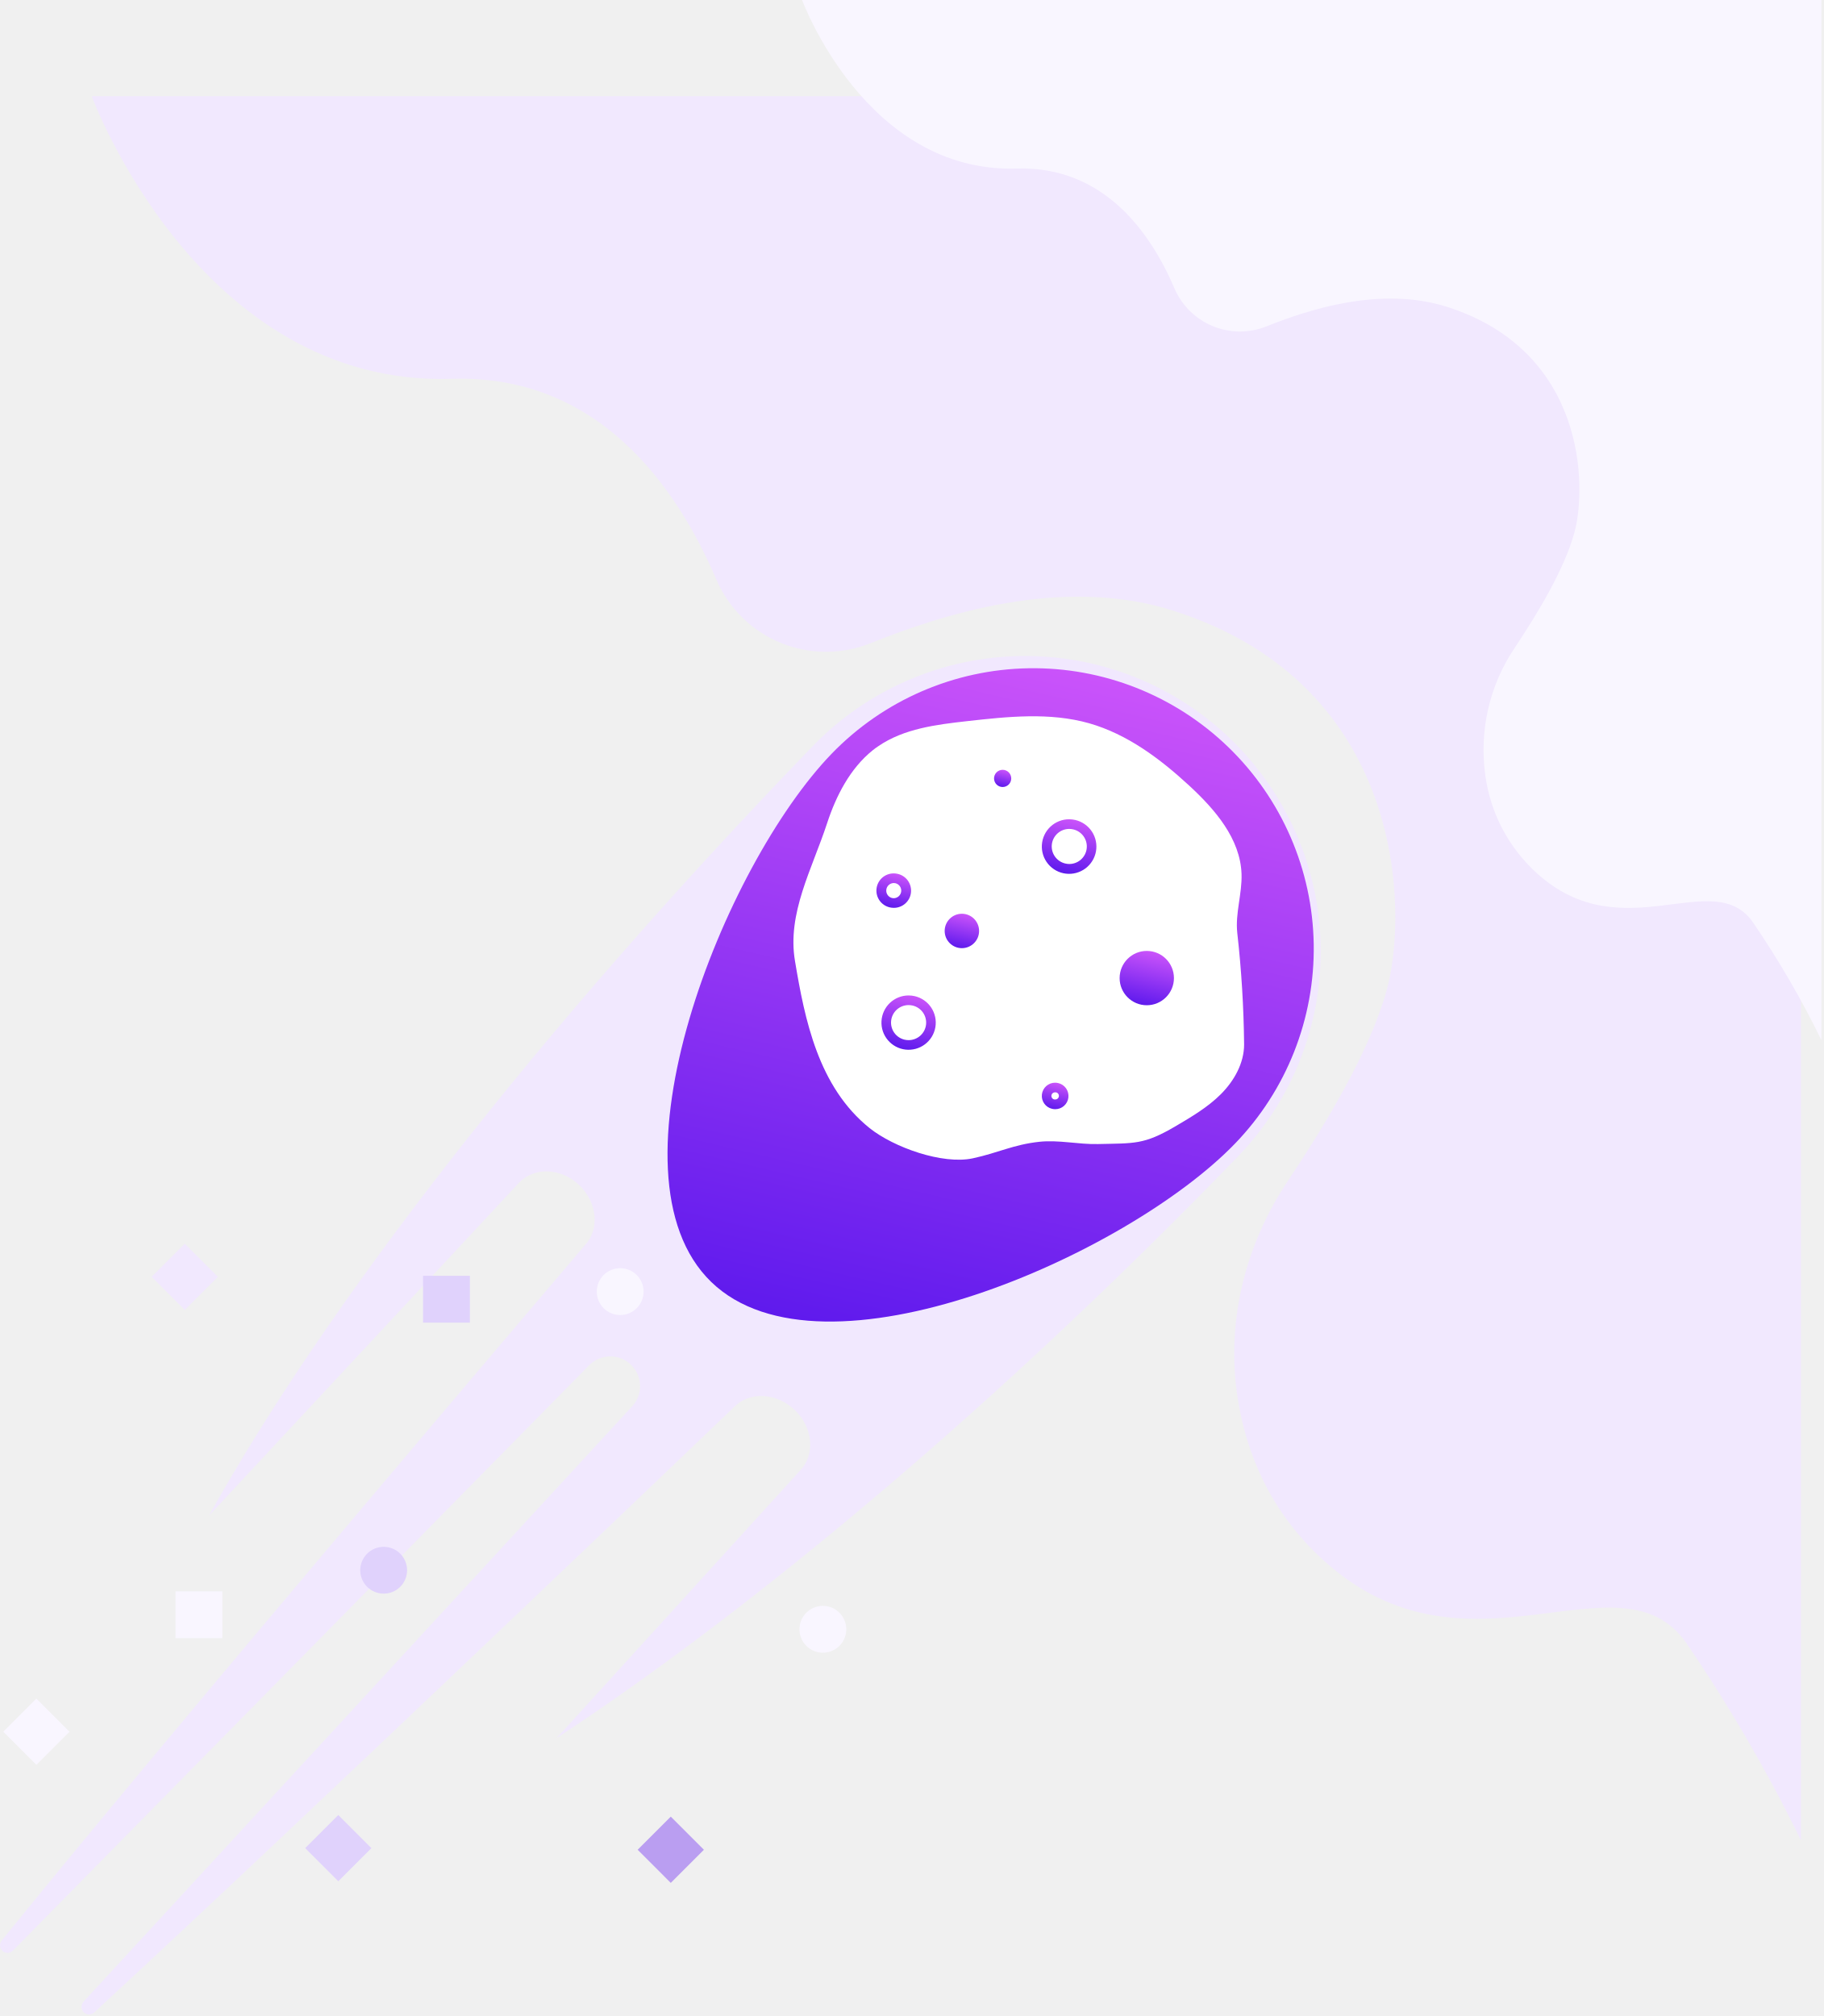
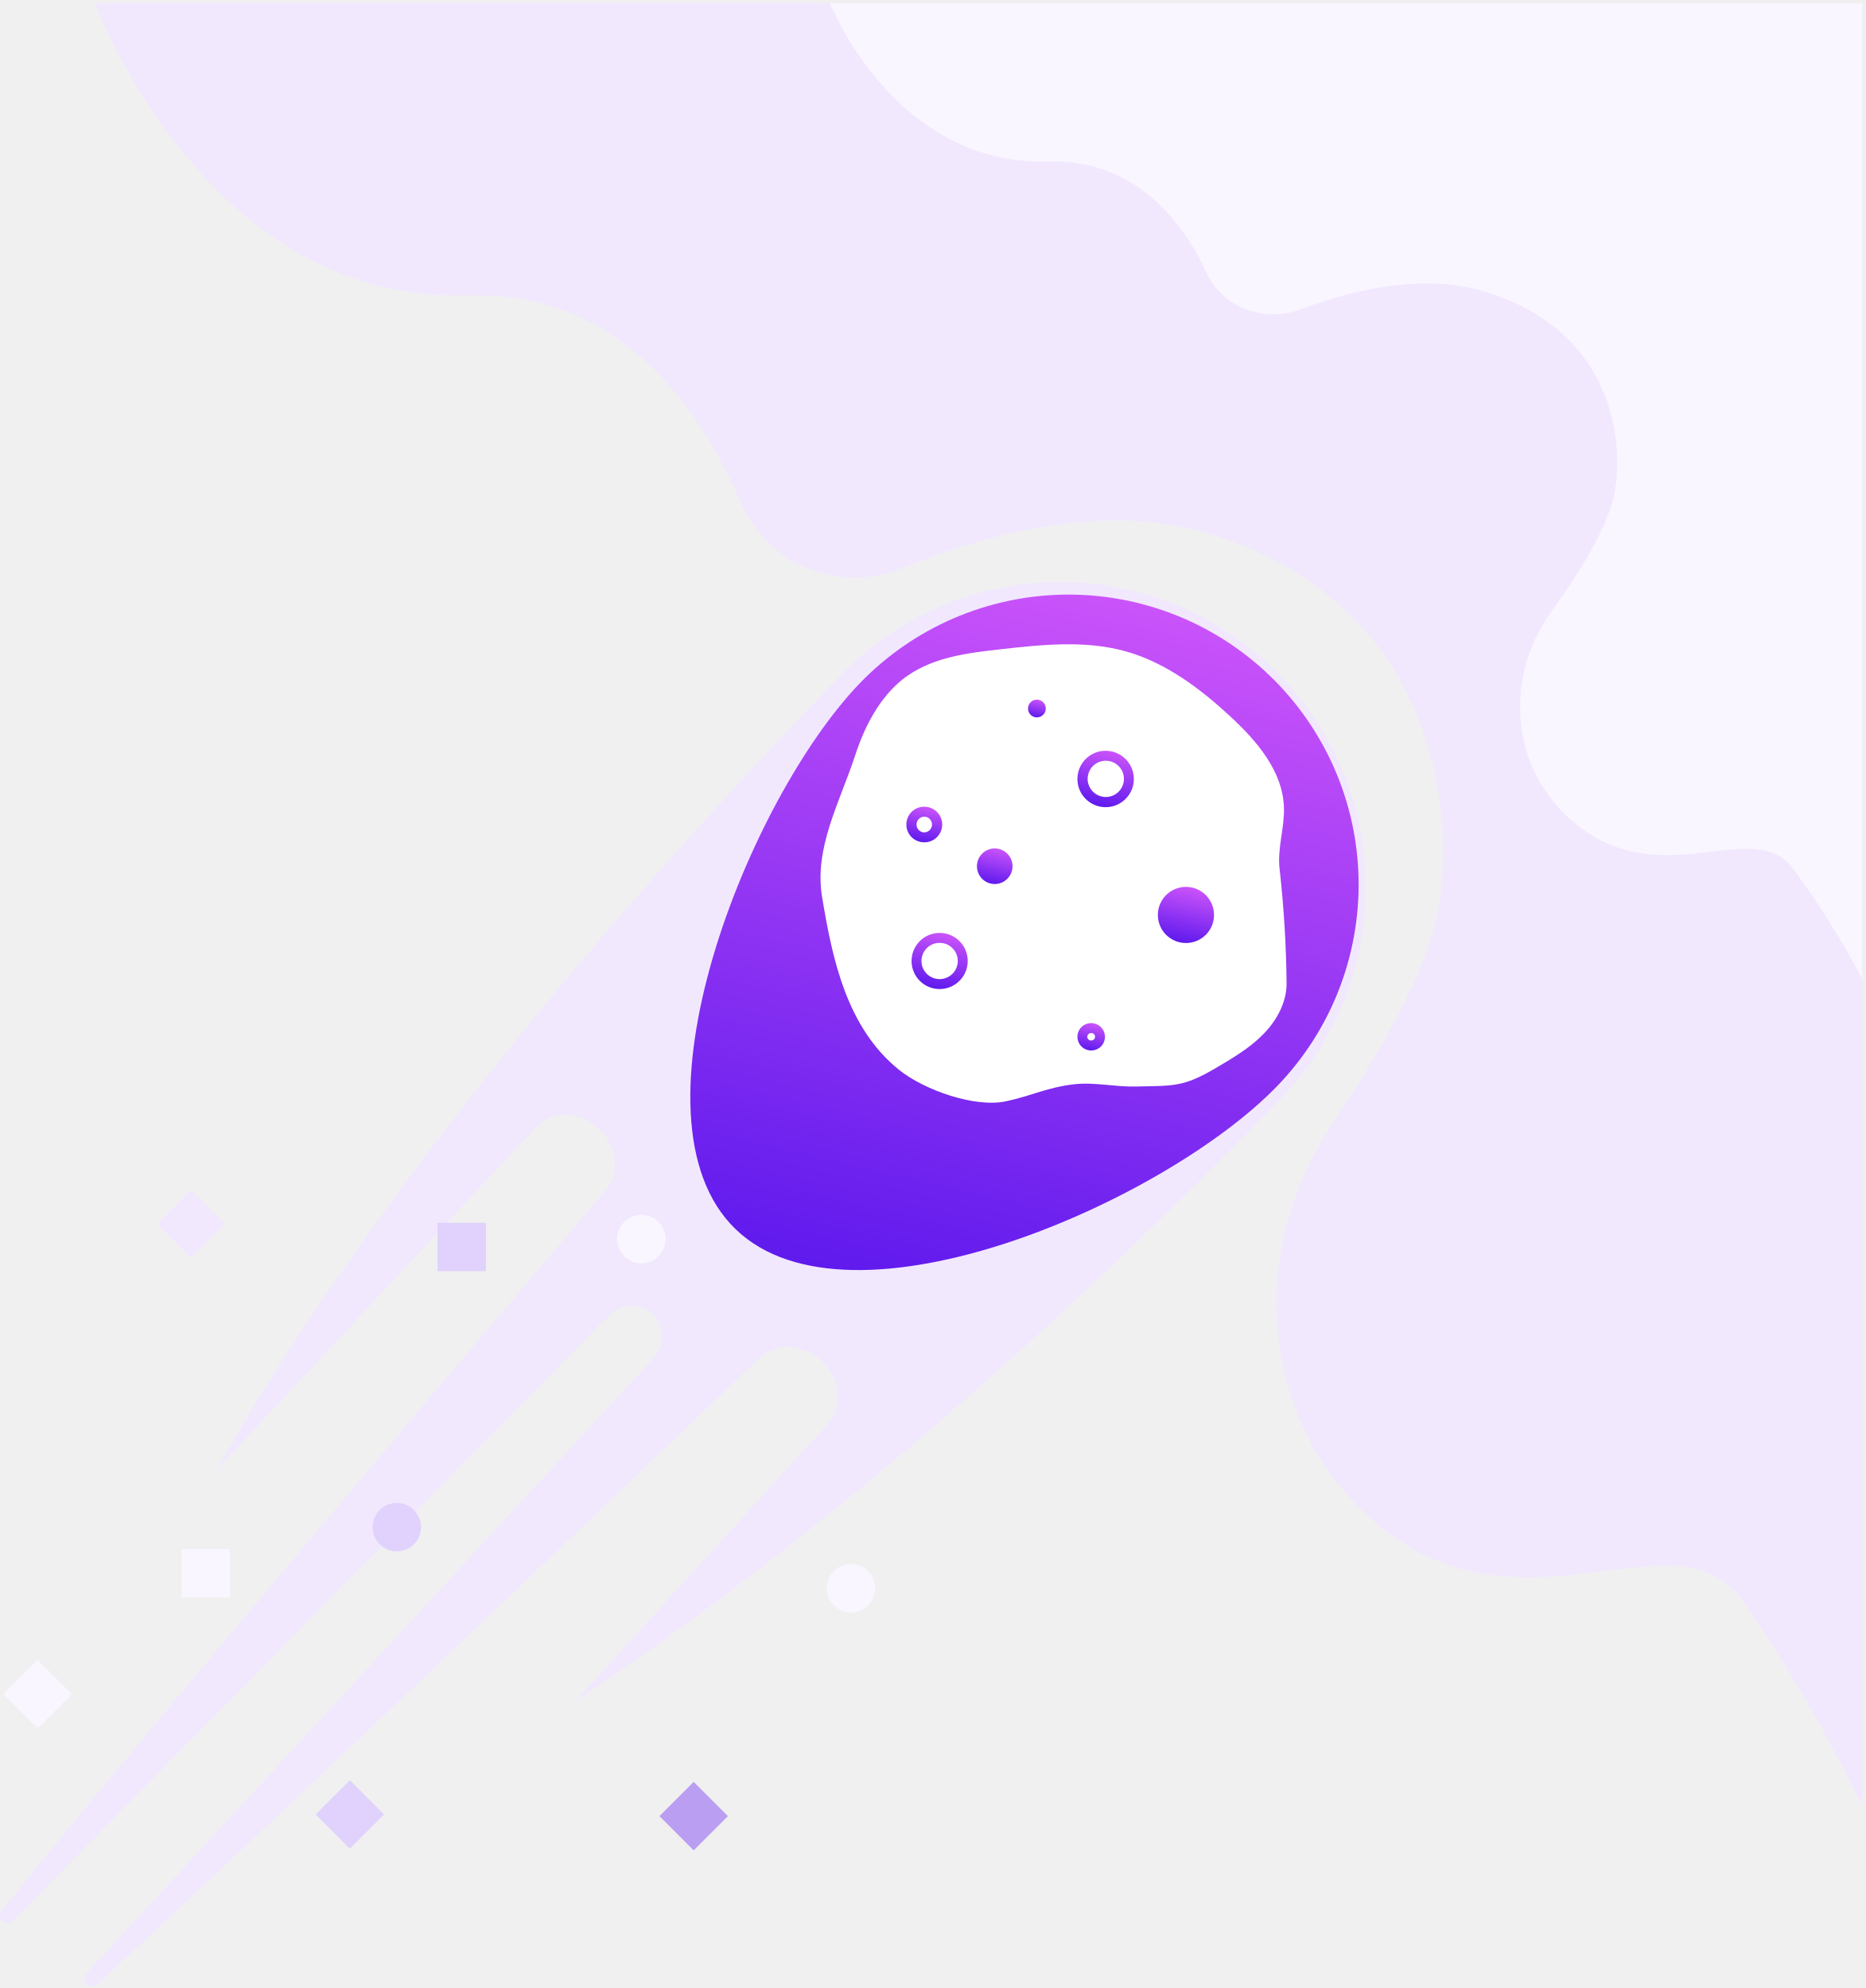
- <svg xmlns="http://www.w3.org/2000/svg" width="568" height="628" viewBox="0 0 568 628" fill="none">
-   <path d="M223.186 180.6C227.036 189.51 234.216 196.561 243.194 200.25C252.171 203.938 262.235 203.97 271.236 200.34C292.616 191.83 330.736 178.99 365.836 190.34C438.106 213.6 438.656 284.2 432.016 308.34C426.776 327.34 413.016 350.16 401.016 368.14C387.846 387.95 381.916 411.85 385.536 435.36C388.166 452.42 395.536 470.84 412.346 486.1C457.196 526.8 504.546 481.95 525.346 511.85C538.719 531.451 550.653 551.994 561.056 573.32V29.96H28.566C28.566 29.96 61.826 120.5 140.736 118.01C186.036 116.58 210.566 151.01 223.186 180.6Z" fill="#F1E8FE" />
-   <path d="M365.896 89.89C368.194 95.205 372.48 99.41 377.837 101.607C383.194 103.805 389.198 103.82 394.566 101.65C407.316 96.58 430.046 88.92 450.976 95.65C494.076 109.52 494.406 151.65 490.436 165.98C487.316 177.31 479.096 190.92 471.966 201.65C463.997 213.391 460.705 227.686 462.736 241.73C464.358 253.38 470.021 264.09 478.736 271.99C505.486 296.26 533.736 269.51 546.106 287.34C554.082 299.03 561.2 311.282 567.406 324V0H249.866C249.866 0 269.676 54 316.736 52.5C343.746 51.71 358.356 72.24 365.896 89.89Z" fill="#F9F6FF" />
-   <path d="M383.346 230.2C365.796 213.245 342.232 203.952 317.833 204.362C293.434 204.773 270.196 214.854 253.226 232.39C167.046 321.52 101.336 406.97 65.126 472.1L161.776 368.34C166.526 363.42 174.966 363.82 180.546 369.27C186.126 374.72 186.846 383.07 182.126 387.99C182.126 387.99 52.596 539.99 0.596 604.42C0.181 604.886 -0.032 605.497 0.004 606.119C0.039 606.742 0.321 607.325 0.786 607.74C1.252 608.155 1.863 608.368 2.486 608.333C3.108 608.297 3.691 608.016 4.106 607.55L183.336 425.49C184.176 424.585 185.188 423.857 186.312 423.348C187.437 422.839 188.652 422.56 189.886 422.527C191.12 422.494 192.349 422.708 193.499 423.157C194.649 423.605 195.698 424.278 196.585 425.137C197.471 425.997 198.177 427.024 198.661 428.16C199.145 429.295 199.397 430.516 199.403 431.751C199.409 432.985 199.168 434.208 198.694 435.348C198.221 436.489 197.525 437.523 196.646 438.39L25.976 623.6C25.583 624.051 25.375 624.634 25.395 625.232C25.415 625.83 25.662 626.399 26.085 626.822C26.508 627.245 27.076 627.491 27.674 627.512C28.272 627.532 28.856 627.324 29.306 626.93C93.196 568.05 228.646 438.34 228.646 438.34C233.466 433.34 241.946 433.79 247.646 439.29C253.346 444.79 253.996 453.23 249.186 458.16L173.386 541.44C236.126 500.22 312.456 435.94 385.566 360.34C393.97 351.652 400.579 341.392 405.016 330.148C409.453 318.904 411.631 306.896 411.424 294.81C411.218 282.724 408.632 270.797 403.815 259.711C398.997 248.625 392.042 238.597 383.346 230.2Z" fill="#F1E8FE" />
-   <path d="M259.087 234.78C225.567 269.48 186.847 365.74 221.567 399.34C256.287 432.94 351.187 390.96 384.687 356.28C400.799 339.625 409.634 317.251 409.25 294.081C408.865 270.91 399.292 248.842 382.637 232.73C374.39 224.752 364.652 218.477 353.98 214.262C343.308 210.048 331.91 207.977 320.437 208.167C297.267 208.552 275.199 218.125 259.087 234.78Z" fill="url(#paint0_linear_930_15987)" />
-   <path d="M271.866 233.72C264.866 239.33 260.476 247.84 257.656 256.45C252.976 270.74 245.136 284.54 247.656 299.36C250.706 317.66 254.926 338.6 270.906 351.42C278.426 357.42 293.606 362.84 303.026 360.83C311.026 359.11 315.556 356.58 323.726 355.68C329.806 355.02 335.926 356.53 342.046 356.38C353.446 356.11 356.326 356.63 366.156 350.86C371.156 347.91 376.286 344.91 380.396 340.77C384.506 336.63 387.566 331.15 387.566 325.34C387.447 313.735 386.736 302.143 385.436 290.61C384.766 284.5 386.976 278.4 386.766 272.25C386.386 261.25 378.506 252.15 370.446 244.71C361.376 236.34 351.186 228.71 339.306 225.31C327.026 221.83 313.966 223.22 301.306 224.64C291.676 225.72 281.606 226.96 273.616 232.44C273.026 232.83 272.436 233.26 271.866 233.72Z" fill="white" />
-   <path d="M328.706 345.51C330.981 345.51 332.826 343.665 332.826 341.39C332.826 339.115 330.981 337.27 328.706 337.27C326.431 337.27 324.586 339.115 324.586 341.39C324.586 343.665 326.431 345.51 328.706 345.51Z" fill="white" />
-   <path d="M328.696 340.27C328.782 340.26 328.87 340.26 328.956 340.27C329.234 340.322 329.482 340.478 329.65 340.705C329.819 340.933 329.895 341.215 329.863 341.496C329.831 341.777 329.694 342.036 329.48 342.221C329.265 342.405 328.989 342.501 328.706 342.49C328.62 342.5 328.532 342.5 328.446 342.49C328.168 342.438 327.92 342.283 327.752 342.055C327.584 341.828 327.508 341.545 327.539 341.264C327.571 340.983 327.708 340.724 327.922 340.54C328.137 340.355 328.413 340.259 328.696 340.27ZM328.696 337.27C327.68 337.263 326.696 337.632 325.935 338.306C325.175 338.981 324.69 339.912 324.574 340.922C324.459 341.932 324.721 342.949 325.31 343.778C325.899 344.606 326.774 345.188 327.766 345.41C328.075 345.481 328.39 345.518 328.706 345.52C329.723 345.527 330.706 345.158 331.467 344.484C332.228 343.81 332.712 342.878 332.828 341.868C332.943 340.858 332.681 339.841 332.092 339.012C331.503 338.184 330.628 337.603 329.636 337.38C329.328 337.309 329.012 337.272 328.696 337.27Z" fill="url(#paint1_linear_930_15987)" />
-   <path d="M278.416 282.79C281.376 282.79 283.776 280.39 283.776 277.43C283.776 274.47 281.376 272.07 278.416 272.07C275.456 272.07 273.056 274.47 273.056 277.43C273.056 280.39 275.456 282.79 278.416 282.79Z" fill="white" />
-   <path d="M278.416 275.07C278.598 275.07 278.779 275.09 278.956 275.13C279.515 275.268 280.004 275.605 280.332 276.078C280.66 276.55 280.806 277.126 280.741 277.698C280.676 278.269 280.405 278.798 279.979 279.185C279.554 279.571 279.002 279.79 278.426 279.8C278.245 279.8 278.064 279.78 277.886 279.74C277.328 279.601 276.839 279.265 276.511 278.792C276.182 278.32 276.037 277.744 276.102 277.172C276.167 276.601 276.437 276.072 276.863 275.685C277.289 275.298 277.841 275.08 278.416 275.07ZM278.416 272.07C277.094 272.061 275.814 272.541 274.824 273.418C273.835 274.295 273.204 275.507 273.054 276.821C272.904 278.135 273.245 279.459 274.011 280.536C274.778 281.614 275.916 282.371 277.206 282.66C277.607 282.75 278.016 282.797 278.426 282.8C279.749 282.809 281.028 282.329 282.018 281.452C283.008 280.575 283.639 279.363 283.789 278.049C283.939 276.734 283.598 275.411 282.831 274.333C282.065 273.256 280.927 272.499 279.636 272.21C279.237 272.115 278.827 272.068 278.416 272.07Z" fill="url(#paint2_linear_930_15987)" />
-   <path d="M299.646 295.36C302.606 295.36 305.006 292.96 305.006 290C305.006 287.04 302.606 284.64 299.646 284.64C296.686 284.64 294.286 287.04 294.286 290C294.286 292.96 296.686 295.36 299.646 295.36Z" fill="url(#paint3_linear_930_15987)" />
-   <path d="M312.346 245.16C313.827 245.16 315.026 243.96 315.026 242.48C315.026 241 313.827 239.8 312.346 239.8C310.866 239.8 309.667 241 309.667 242.48C309.667 243.96 310.866 245.16 312.346 245.16Z" fill="url(#paint4_linear_930_15987)" />
-   <path d="M333.106 272.14C337.778 272.14 341.566 268.353 341.566 263.68C341.566 259.008 337.778 255.22 333.106 255.22C328.434 255.22 324.646 259.008 324.646 263.68C324.646 268.353 328.434 272.14 333.106 272.14Z" fill="white" />
-   <path d="M333.096 258.21C333.514 258.211 333.93 258.261 334.336 258.36C335.643 258.662 336.793 259.434 337.567 260.529C338.341 261.625 338.685 262.967 338.533 264.299C338.38 265.632 337.743 266.862 336.743 267.754C335.742 268.647 334.447 269.14 333.106 269.14C332.688 269.14 332.272 269.089 331.866 268.99C330.559 268.688 329.409 267.916 328.636 266.821C327.862 265.725 327.518 264.384 327.67 263.051C327.822 261.719 328.459 260.489 329.46 259.596C330.461 258.703 331.755 258.21 333.096 258.21ZM333.096 255.21C330.926 255.199 328.833 256.018 327.247 257.5C325.662 258.982 324.703 261.015 324.568 263.181C324.433 265.348 325.132 267.484 326.522 269.151C327.911 270.819 329.886 271.891 332.041 272.15C334.196 272.408 336.368 271.832 338.112 270.54C339.856 269.247 341.04 267.337 341.42 265.2C341.801 263.063 341.349 260.862 340.159 259.047C338.968 257.232 337.128 255.942 335.016 255.44C334.387 255.29 333.743 255.213 333.096 255.21Z" fill="url(#paint5_linear_930_15987)" />
-   <path d="M357.246 313.14C361.918 313.14 365.706 309.352 365.706 304.68C365.706 300.008 361.918 296.22 357.246 296.22C352.574 296.22 348.786 300.008 348.786 304.68C348.786 309.352 352.574 313.14 357.246 313.14Z" fill="url(#paint6_linear_930_15987)" />
-   <path d="M283.046 327.01C287.719 327.01 291.506 323.222 291.506 318.55C291.506 313.878 287.719 310.09 283.046 310.09C278.374 310.09 274.586 313.878 274.586 318.55C274.586 323.222 278.374 327.01 283.046 327.01Z" fill="white" />
-   <path d="M283.037 313.09C283.457 313.092 283.876 313.139 284.287 313.23C285.593 313.532 286.743 314.304 287.517 315.399C288.291 316.495 288.635 317.837 288.483 319.169C288.331 320.502 287.694 321.732 286.693 322.624C285.692 323.517 284.398 324.01 283.057 324.01C282.636 324.009 282.217 323.962 281.807 323.87C280.5 323.568 279.35 322.796 278.576 321.701C277.802 320.606 277.458 319.264 277.61 317.931C277.762 316.599 278.4 315.369 279.4 314.476C280.401 313.583 281.696 313.09 283.037 313.09ZM283.037 310.09C280.877 310.093 278.801 310.923 277.233 312.407C275.665 313.892 274.724 315.921 274.603 318.077C274.482 320.233 275.191 322.354 276.583 324.004C277.975 325.655 279.946 326.711 282.092 326.956C284.237 327.2 286.395 326.615 288.123 325.32C289.851 324.025 291.019 322.118 291.386 319.99C291.754 317.862 291.294 315.674 290.1 313.874C288.907 312.075 287.07 310.799 284.967 310.31C284.334 310.163 283.686 310.089 283.037 310.09Z" fill="url(#paint7_linear_930_15987)" />
-   <path d="M263.636 507.54C263.634 509.474 262.863 511.329 261.495 512.695C260.126 514.062 258.271 514.83 256.336 514.83C254.404 514.827 252.551 514.058 251.184 512.692C249.818 511.325 249.049 509.473 249.046 507.54C249.046 505.606 249.814 503.75 251.181 502.382C252.548 501.013 254.402 500.243 256.336 500.24C258.272 500.24 260.129 501.009 261.498 502.378C262.867 503.747 263.636 505.604 263.636 507.54Z" fill="#F9F6FF" />
-   <path d="M475.246 320.55C475.246 322.486 474.477 324.343 473.108 325.712C471.739 327.081 469.882 327.85 467.946 327.85C466.988 327.85 466.039 327.661 465.154 327.294C464.269 326.927 463.465 326.389 462.788 325.711C462.111 325.033 461.574 324.228 461.208 323.343C460.843 322.457 460.655 321.508 460.656 320.55C460.656 318.617 461.424 316.762 462.791 315.395C464.159 314.028 466.013 313.26 467.946 313.26C468.904 313.259 469.853 313.446 470.739 313.812C471.625 314.178 472.43 314.715 473.108 315.392C473.786 316.069 474.323 316.873 474.69 317.758C475.057 318.643 475.246 319.592 475.246 320.55Z" fill="#F1E8FE" />
-   <path d="M146.376 397.43H131.786V412.02H146.376V397.43Z" fill="#E0D2FC" />
-   <path d="M69.266 495.72H54.676V510.31H69.266V495.72Z" fill="#F9F6FF" />
-   <path d="M126.816 489.14C126.816 490.097 126.628 491.045 126.261 491.93C125.895 492.814 125.358 493.618 124.681 494.295C124.004 494.972 123.2 495.509 122.316 495.875C121.431 496.242 120.483 496.43 119.526 496.43C118.568 496.431 117.619 496.244 116.733 495.878C115.848 495.512 115.043 494.976 114.365 494.298C113.687 493.621 113.149 492.817 112.782 491.932C112.415 491.047 112.226 490.098 112.226 489.14C112.226 488.182 112.415 487.233 112.782 486.348C113.149 485.463 113.687 484.659 114.365 483.982C115.043 483.305 115.848 482.768 116.733 482.402C117.619 482.036 118.568 481.849 119.526 481.85C121.459 481.85 123.314 482.618 124.681 483.985C126.048 485.352 126.816 487.207 126.816 489.14Z" fill="#E0D2FC" />
-   <path d="M11.338 529.127L1.021 539.444L11.338 549.761L21.654 539.444L11.338 529.127Z" fill="#F9F6FF" />
-   <path opacity="0.5" d="M208.959 565.896L198.643 576.213L208.959 586.53L219.276 576.213L208.959 565.896Z" fill="#844BF1" />
-   <path d="M105.391 565.394L95.074 575.71L105.391 586.027L115.708 575.71L105.391 565.394Z" fill="#E0D2FC" />
-   <path d="M200.496 402.34C200.496 404.276 199.727 406.133 198.358 407.502C196.989 408.871 195.132 409.64 193.196 409.64C192.238 409.64 191.289 409.451 190.404 409.084C189.519 408.717 188.715 408.179 188.038 407.501C187.361 406.823 186.824 406.019 186.458 405.133C186.093 404.247 185.905 403.298 185.906 402.34C185.906 400.407 186.674 398.552 188.041 397.185C189.409 395.818 191.263 395.05 193.196 395.05C194.154 395.049 195.103 395.236 195.989 395.602C196.875 395.968 197.68 396.505 198.358 397.182C199.036 397.859 199.573 398.663 199.94 399.548C200.307 400.433 200.496 401.382 200.496 402.34Z" fill="#F9F6FF" />
-   <path d="M57.556 387.425L47.239 397.741L57.556 408.058L67.873 397.741L57.556 387.425Z" fill="#F1E8FE" />
+ <svg xmlns="http://www.w3.org/2000/svg" width="562" height="599" viewBox="0 0 562 599" fill="none">
+   <path d="M223.186 151.6C227.036 160.51 234.216 167.561 243.194 171.25C252.171 174.938 262.235 174.97 271.236 171.34C292.616 162.83 330.736 149.99 365.836 161.34C438.106 184.6 438.656 255.2 432.016 279.34C426.776 298.34 413.016 321.16 401.016 339.14C387.846 358.95 381.916 382.85 385.536 406.36C388.166 423.42 395.536 441.84 412.346 457.1C457.196 497.8 504.546 452.95 525.346 482.85C538.719 502.451 550.653 522.994 561.056 544.32V0.96H28.566C28.566 0.96 61.826 91.5 140.736 89.01C186.036 87.58 210.566 122.01 223.186 151.6Z" fill="#F1E8FE" />
+   <path d="M363.64 82.567C365.891 87.389 370.088 91.205 375.335 93.199C380.582 95.193 386.462 95.207 391.72 93.238C404.207 88.637 426.469 81.687 446.968 87.793C489.18 100.379 489.503 138.608 485.615 151.611C482.559 161.892 474.509 174.242 467.526 183.979C459.721 194.632 456.496 207.604 458.486 220.348C460.074 230.919 465.621 240.638 474.156 247.806C500.355 269.829 528.023 245.555 540.139 261.734C547.95 272.342 554.922 283.46 561 295V1H250C250 1 269.402 50 315.493 48.639C341.946 47.922 356.256 66.551 363.64 82.567Z" fill="#F9F6FF" />
+   <path d="M383.346 201.2C365.796 184.245 342.232 174.952 317.833 175.362C293.434 175.773 270.196 185.854 253.226 203.39C167.046 292.52 101.336 377.97 65.126 443.1L161.776 339.34C166.526 334.42 174.966 334.82 180.546 340.27C186.126 345.72 186.846 354.07 182.126 358.99C182.126 358.99 52.596 510.99 0.596 575.42C0.181 575.886 -0.032 576.497 0.004 577.119C0.039 577.742 0.321 578.325 0.786 578.74C1.252 579.155 1.863 579.368 2.486 579.333C3.108 579.297 3.691 579.016 4.106 578.55L183.336 396.49C184.176 395.585 185.188 394.857 186.312 394.348C187.437 393.839 188.652 393.56 189.886 393.527C191.12 393.494 192.349 393.708 193.499 394.157C194.649 394.605 195.698 395.278 196.585 396.137C197.471 396.997 198.177 398.024 198.661 399.16C199.145 400.295 199.397 401.516 199.403 402.751C199.409 403.985 199.168 405.208 198.694 406.348C198.221 407.489 197.525 408.523 196.646 409.39L25.976 594.6C25.583 595.051 25.375 595.634 25.395 596.232C25.415 596.83 25.662 597.399 26.085 597.822C26.508 598.245 27.076 598.491 27.674 598.512C28.272 598.532 28.856 598.324 29.306 597.93C93.196 539.05 228.646 409.34 228.646 409.34C233.466 404.34 241.946 404.79 247.646 410.29C253.346 415.79 253.996 424.23 249.186 429.16L173.386 512.44C236.126 471.22 312.456 406.94 385.566 331.34C393.97 322.652 400.579 312.392 405.016 301.148C409.453 289.904 411.631 277.896 411.424 265.81C411.218 253.724 408.632 241.797 403.815 230.711C398.997 219.625 392.042 209.597 383.346 201.2Z" fill="#F1E8FE" />
+   <path d="M259.087 205.78C225.567 240.48 186.847 336.74 221.567 370.34C256.287 403.94 351.187 361.96 384.687 327.28C400.799 310.625 409.634 288.251 409.25 265.081C408.865 241.91 399.292 219.842 382.637 203.73C374.39 195.752 364.652 189.477 353.98 185.262C343.308 181.048 331.91 178.977 320.437 179.167C297.267 179.552 275.199 189.125 259.087 205.78Z" fill="url(#paint0_linear_930_15987)" />
+   <path d="M271.866 204.72C264.866 210.33 260.476 218.84 257.656 227.45C252.976 241.74 245.136 255.54 247.656 270.36C250.706 288.66 254.926 309.6 270.906 322.42C278.426 328.42 293.606 333.84 303.026 331.83C311.026 330.11 315.556 327.58 323.726 326.68C329.806 326.02 335.926 327.53 342.046 327.38C353.446 327.11 356.326 327.63 366.156 321.86C371.156 318.91 376.286 315.91 380.396 311.77C384.506 307.63 387.566 302.15 387.566 296.34C387.447 284.735 386.736 273.143 385.436 261.61C384.766 255.5 386.976 249.4 386.766 243.25C386.386 232.25 378.506 223.15 370.446 215.71C361.376 207.34 351.186 199.71 339.306 196.31C327.026 192.83 313.966 194.22 301.306 195.64C291.676 196.72 281.606 197.96 273.616 203.44C273.026 203.83 272.436 204.26 271.866 204.72Z" fill="white" />
+   <path d="M328.706 316.51C330.981 316.51 332.826 314.665 332.826 312.39C332.826 310.115 330.981 308.27 328.706 308.27C326.431 308.27 324.586 310.115 324.586 312.39C324.586 314.665 326.431 316.51 328.706 316.51Z" fill="white" />
+   <path d="M328.696 311.27C328.782 311.26 328.87 311.26 328.956 311.27C329.234 311.322 329.482 311.478 329.65 311.705C329.819 311.933 329.895 312.215 329.863 312.496C329.831 312.777 329.694 313.036 329.48 313.221C329.265 313.405 328.989 313.501 328.706 313.49C328.62 313.5 328.532 313.5 328.446 313.49C328.168 313.438 327.92 313.283 327.752 313.055C327.584 312.828 327.508 312.545 327.539 312.264C327.571 311.983 327.708 311.724 327.922 311.54C328.137 311.355 328.413 311.259 328.696 311.27ZM328.696 308.27C327.68 308.263 326.696 308.632 325.935 309.306C325.175 309.981 324.69 310.912 324.574 311.922C324.459 312.932 324.721 313.949 325.31 314.778C325.899 315.606 326.774 316.188 327.766 316.41C328.075 316.481 328.39 316.518 328.706 316.52C329.723 316.527 330.706 316.158 331.467 315.484C332.228 314.81 332.712 313.878 332.828 312.868C332.943 311.858 332.681 310.841 332.092 310.012C331.503 309.184 330.628 308.603 329.636 308.38C329.328 308.309 329.012 308.272 328.696 308.27Z" fill="url(#paint1_linear_930_15987)" />
+   <path d="M278.416 253.79C281.376 253.79 283.776 251.39 283.776 248.43C283.776 245.47 281.376 243.07 278.416 243.07C275.456 243.07 273.056 245.47 273.056 248.43C273.056 251.39 275.456 253.79 278.416 253.79Z" fill="white" />
+   <path d="M278.416 246.07C278.598 246.07 278.779 246.09 278.956 246.13C279.515 246.268 280.004 246.605 280.332 247.078C280.66 247.55 280.806 248.126 280.741 248.698C280.676 249.269 280.405 249.798 279.979 250.185C279.554 250.571 279.002 250.79 278.426 250.8C278.245 250.8 278.064 250.78 277.886 250.74C277.328 250.601 276.839 250.265 276.511 249.792C276.182 249.32 276.037 248.744 276.102 248.172C276.167 247.601 276.437 247.072 276.863 246.685C277.289 246.298 277.841 246.08 278.416 246.07ZM278.416 243.07C277.094 243.061 275.814 243.541 274.824 244.418C273.835 245.295 273.204 246.507 273.054 247.821C272.904 249.135 273.245 250.459 274.011 251.536C274.778 252.614 275.916 253.371 277.206 253.66C277.607 253.75 278.016 253.797 278.426 253.8C279.749 253.809 281.028 253.329 282.018 252.452C283.008 251.575 283.639 250.363 283.789 249.049C283.939 247.734 283.598 246.411 282.831 245.333C282.065 244.256 280.927 243.499 279.636 243.21C279.237 243.115 278.827 243.068 278.416 243.07Z" fill="url(#paint2_linear_930_15987)" />
+   <path d="M299.646 266.36C302.606 266.36 305.006 263.96 305.006 261C305.006 258.04 302.606 255.64 299.646 255.64C296.686 255.64 294.286 258.04 294.286 261C294.286 263.96 296.686 266.36 299.646 266.36Z" fill="url(#paint3_linear_930_15987)" />
+   <path d="M312.346 216.16C313.827 216.16 315.026 214.96 315.026 213.48C315.026 212 313.827 210.8 312.346 210.8C310.866 210.8 309.667 212 309.667 213.48C309.667 214.96 310.866 216.16 312.346 216.16Z" fill="url(#paint4_linear_930_15987)" />
+   <path d="M333.106 243.14C337.778 243.14 341.566 239.353 341.566 234.68C341.566 230.008 337.778 226.22 333.106 226.22C328.434 226.22 324.646 230.008 324.646 234.68C324.646 239.353 328.434 243.14 333.106 243.14Z" fill="white" />
+   <path d="M333.096 229.21C333.514 229.211 333.93 229.261 334.336 229.36C335.643 229.662 336.793 230.434 337.567 231.529C338.341 232.625 338.685 233.967 338.533 235.299C338.38 236.632 337.743 237.862 336.743 238.754C335.742 239.647 334.447 240.14 333.106 240.14C332.688 240.14 332.272 240.089 331.866 239.99C330.559 239.688 329.409 238.916 328.636 237.821C327.862 236.725 327.518 235.384 327.67 234.051C327.822 232.719 328.459 231.489 329.46 230.596C330.461 229.703 331.755 229.21 333.096 229.21ZM333.096 226.21C330.926 226.199 328.833 227.018 327.247 228.5C325.662 229.982 324.703 232.015 324.568 234.181C324.433 236.348 325.132 238.484 326.522 240.151C327.911 241.819 329.886 242.891 332.041 243.15C334.196 243.408 336.368 242.832 338.112 241.54C339.856 240.247 341.04 238.337 341.42 236.2C341.801 234.063 341.349 231.862 340.159 230.047C338.968 228.232 337.128 226.942 335.016 226.44C334.387 226.29 333.743 226.213 333.096 226.21Z" fill="url(#paint5_linear_930_15987)" />
+   <path d="M357.246 284.14C361.918 284.14 365.706 280.352 365.706 275.68C365.706 271.008 361.918 267.22 357.246 267.22C352.574 267.22 348.786 271.008 348.786 275.68C348.786 280.352 352.574 284.14 357.246 284.14Z" fill="url(#paint6_linear_930_15987)" />
+   <path d="M283.046 298.01C287.719 298.01 291.506 294.222 291.506 289.55C291.506 284.878 287.719 281.09 283.046 281.09C278.374 281.09 274.586 284.878 274.586 289.55C274.586 294.222 278.374 298.01 283.046 298.01Z" fill="white" />
+   <path d="M283.037 284.09C283.457 284.092 283.876 284.139 284.287 284.23C285.593 284.532 286.743 285.304 287.517 286.399C288.291 287.495 288.635 288.837 288.483 290.169C288.331 291.502 287.694 292.732 286.693 293.624C285.692 294.517 284.398 295.01 283.057 295.01C282.636 295.009 282.217 294.962 281.807 294.87C280.5 294.568 279.35 293.796 278.576 292.701C277.802 291.606 277.458 290.264 277.61 288.931C277.762 287.599 278.4 286.369 279.4 285.476C280.401 284.583 281.696 284.09 283.037 284.09ZM283.037 281.09C280.877 281.093 278.801 281.923 277.233 283.407C275.665 284.892 274.724 286.921 274.603 289.077C274.482 291.233 275.191 293.354 276.583 295.004C277.975 296.655 279.946 297.711 282.092 297.956C284.237 298.2 286.395 297.615 288.123 296.32C289.851 295.025 291.019 293.118 291.386 290.99C291.754 288.862 291.294 286.674 290.1 284.874C288.907 283.075 287.07 281.799 284.967 281.31C284.334 281.163 283.686 281.089 283.037 281.09Z" fill="url(#paint7_linear_930_15987)" />
+   <path d="M263.636 478.54C263.634 480.474 262.863 482.329 261.495 483.695C260.126 485.062 258.271 485.83 256.336 485.83C254.404 485.827 252.551 485.058 251.184 483.692C249.818 482.325 249.049 480.473 249.046 478.54C249.046 476.606 249.814 474.75 251.181 473.382C252.548 472.013 254.402 471.243 256.336 471.24C258.272 471.24 260.129 472.009 261.498 473.378C262.867 474.747 263.636 476.604 263.636 478.54Z" fill="#F9F6FF" />
+   <path d="M475.246 291.55C475.246 293.486 474.477 295.343 473.108 296.712C471.739 298.081 469.882 298.85 467.946 298.85C466.988 298.85 466.039 298.661 465.154 298.294C464.269 297.927 463.465 297.389 462.788 296.711C462.111 296.033 461.574 295.228 461.208 294.343C460.843 293.457 460.655 292.508 460.656 291.55C460.656 289.617 461.424 287.762 462.791 286.395C464.159 285.028 466.013 284.26 467.946 284.26C468.904 284.259 469.853 284.446 470.739 284.812C471.625 285.178 472.43 285.715 473.108 286.392C473.786 287.069 474.323 287.873 474.69 288.758C475.057 289.643 475.246 290.592 475.246 291.55Z" fill="#F1E8FE" />
+   <path d="M146.376 368.43H131.786V383.02H146.376V368.43Z" fill="#E0D2FC" />
+   <path d="M69.266 466.72H54.676V481.31H69.266V466.72Z" fill="#F9F6FF" />
+   <path d="M126.816 460.14C126.816 461.097 126.628 462.045 126.261 462.93C125.895 463.814 125.358 464.618 124.681 465.295C124.004 465.972 123.2 466.509 122.316 466.875C121.431 467.242 120.483 467.43 119.526 467.43C118.568 467.431 117.619 467.244 116.733 466.878C115.848 466.512 115.043 465.976 114.365 465.298C113.687 464.621 113.149 463.817 112.782 462.932C112.415 462.047 112.226 461.098 112.226 460.14C112.226 459.182 112.415 458.233 112.782 457.348C113.149 456.463 113.687 455.659 114.365 454.982C115.043 454.305 115.848 453.768 116.733 453.402C117.619 453.036 118.568 452.849 119.526 452.85C121.459 452.85 123.314 453.618 124.681 454.985C126.048 456.352 126.816 458.207 126.816 460.14Z" fill="#E0D2FC" />
+   <path d="M11.338 500.127L1.021 510.444L11.338 520.761L21.654 510.444L11.338 500.127Z" fill="#F9F6FF" />
+   <path opacity="0.5" d="M208.959 536.896L198.643 547.213L208.959 557.53L219.276 547.213L208.959 536.896Z" fill="#844BF1" />
+   <path d="M105.391 536.394L95.074 546.71L105.391 557.027L115.708 546.71L105.391 536.394Z" fill="#E0D2FC" />
+   <path d="M200.496 373.34C200.496 375.276 199.727 377.133 198.358 378.502C196.989 379.871 195.132 380.64 193.196 380.64C192.238 380.64 191.289 380.451 190.404 380.084C189.519 379.717 188.715 379.179 188.038 378.501C187.361 377.823 186.824 377.019 186.458 376.133C186.093 375.247 185.905 374.298 185.906 373.34C185.906 371.407 186.674 369.552 188.041 368.185C189.409 366.818 191.263 366.05 193.196 366.05C194.154 366.049 195.103 366.236 195.989 366.602C196.875 366.968 197.68 367.505 198.358 368.182C199.036 368.859 199.573 369.663 199.94 370.548C200.307 371.433 200.496 372.382 200.496 373.34Z" fill="#F9F6FF" />
+   <path d="M57.556 358.425L47.239 368.741L57.556 379.058L67.873 368.741L57.556 358.425Z" fill="#F1E8FE" />
  <defs>
-     <linearGradient id="paint0_linear_930_15987" x1="286.512" y1="420.199" x2="335.659" y2="209.002" gradientUnits="userSpaceOnUse">
+     <linearGradient id="paint0_linear_930_15987" x1="286.512" y1="391.199" x2="335.659" y2="180.002" gradientUnits="userSpaceOnUse">
      <stop stop-color="#5F1AED" />
      <stop offset="1" stop-color="#CA53FA" />
    </linearGradient>
-     <linearGradient id="paint1_linear_930_15987" x1="327.766" y1="345.41" x2="329.636" y2="337.38" gradientUnits="userSpaceOnUse">
+     <linearGradient id="paint1_linear_930_15987" x1="327.766" y1="316.41" x2="329.636" y2="308.38" gradientUnits="userSpaceOnUse">
      <stop stop-color="#5F1AED" />
      <stop offset="1" stop-color="#CA53FA" />
    </linearGradient>
-     <linearGradient id="paint2_linear_930_15987" x1="277.206" y1="282.66" x2="279.636" y2="272.21" gradientUnits="userSpaceOnUse">
+     <linearGradient id="paint2_linear_930_15987" x1="277.206" y1="253.66" x2="279.636" y2="243.21" gradientUnits="userSpaceOnUse">
      <stop stop-color="#5F1AED" />
      <stop offset="1" stop-color="#CA53FA" />
    </linearGradient>
-     <linearGradient id="paint3_linear_930_15987" x1="298.429" y1="295.217" x2="300.861" y2="284.766" gradientUnits="userSpaceOnUse">
+     <linearGradient id="paint3_linear_930_15987" x1="298.429" y1="266.217" x2="300.861" y2="255.766" gradientUnits="userSpaceOnUse">
      <stop stop-color="#5F1AED" />
      <stop offset="1" stop-color="#CA53FA" />
    </linearGradient>
-     <linearGradient id="paint4_linear_930_15987" x1="311.73" y1="245.077" x2="312.944" y2="239.856" gradientUnits="userSpaceOnUse">
+     <linearGradient id="paint4_linear_930_15987" x1="311.73" y1="216.077" x2="312.944" y2="210.856" gradientUnits="userSpaceOnUse">
      <stop stop-color="#5F1AED" />
      <stop offset="1" stop-color="#CA53FA" />
    </linearGradient>
-     <linearGradient id="paint5_linear_930_15987" x1="331.186" y1="271.92" x2="335.016" y2="255.44" gradientUnits="userSpaceOnUse">
+     <linearGradient id="paint5_linear_930_15987" x1="331.186" y1="242.92" x2="335.016" y2="226.44" gradientUnits="userSpaceOnUse">
      <stop stop-color="#5F1AED" />
      <stop offset="1" stop-color="#CA53FA" />
    </linearGradient>
-     <linearGradient id="paint6_linear_930_15987" x1="355.321" y1="312.902" x2="359.156" y2="296.422" gradientUnits="userSpaceOnUse">
+     <linearGradient id="paint6_linear_930_15987" x1="355.321" y1="283.902" x2="359.156" y2="267.422" gradientUnits="userSpaceOnUse">
      <stop stop-color="#5F1AED" />
      <stop offset="1" stop-color="#CA53FA" />
    </linearGradient>
-     <linearGradient id="paint7_linear_930_15987" x1="281.127" y1="326.79" x2="284.967" y2="310.31" gradientUnits="userSpaceOnUse">
+     <linearGradient id="paint7_linear_930_15987" x1="281.127" y1="297.79" x2="284.967" y2="281.31" gradientUnits="userSpaceOnUse">
      <stop stop-color="#5F1AED" />
      <stop offset="1" stop-color="#CA53FA" />
    </linearGradient>
  </defs>
</svg>
